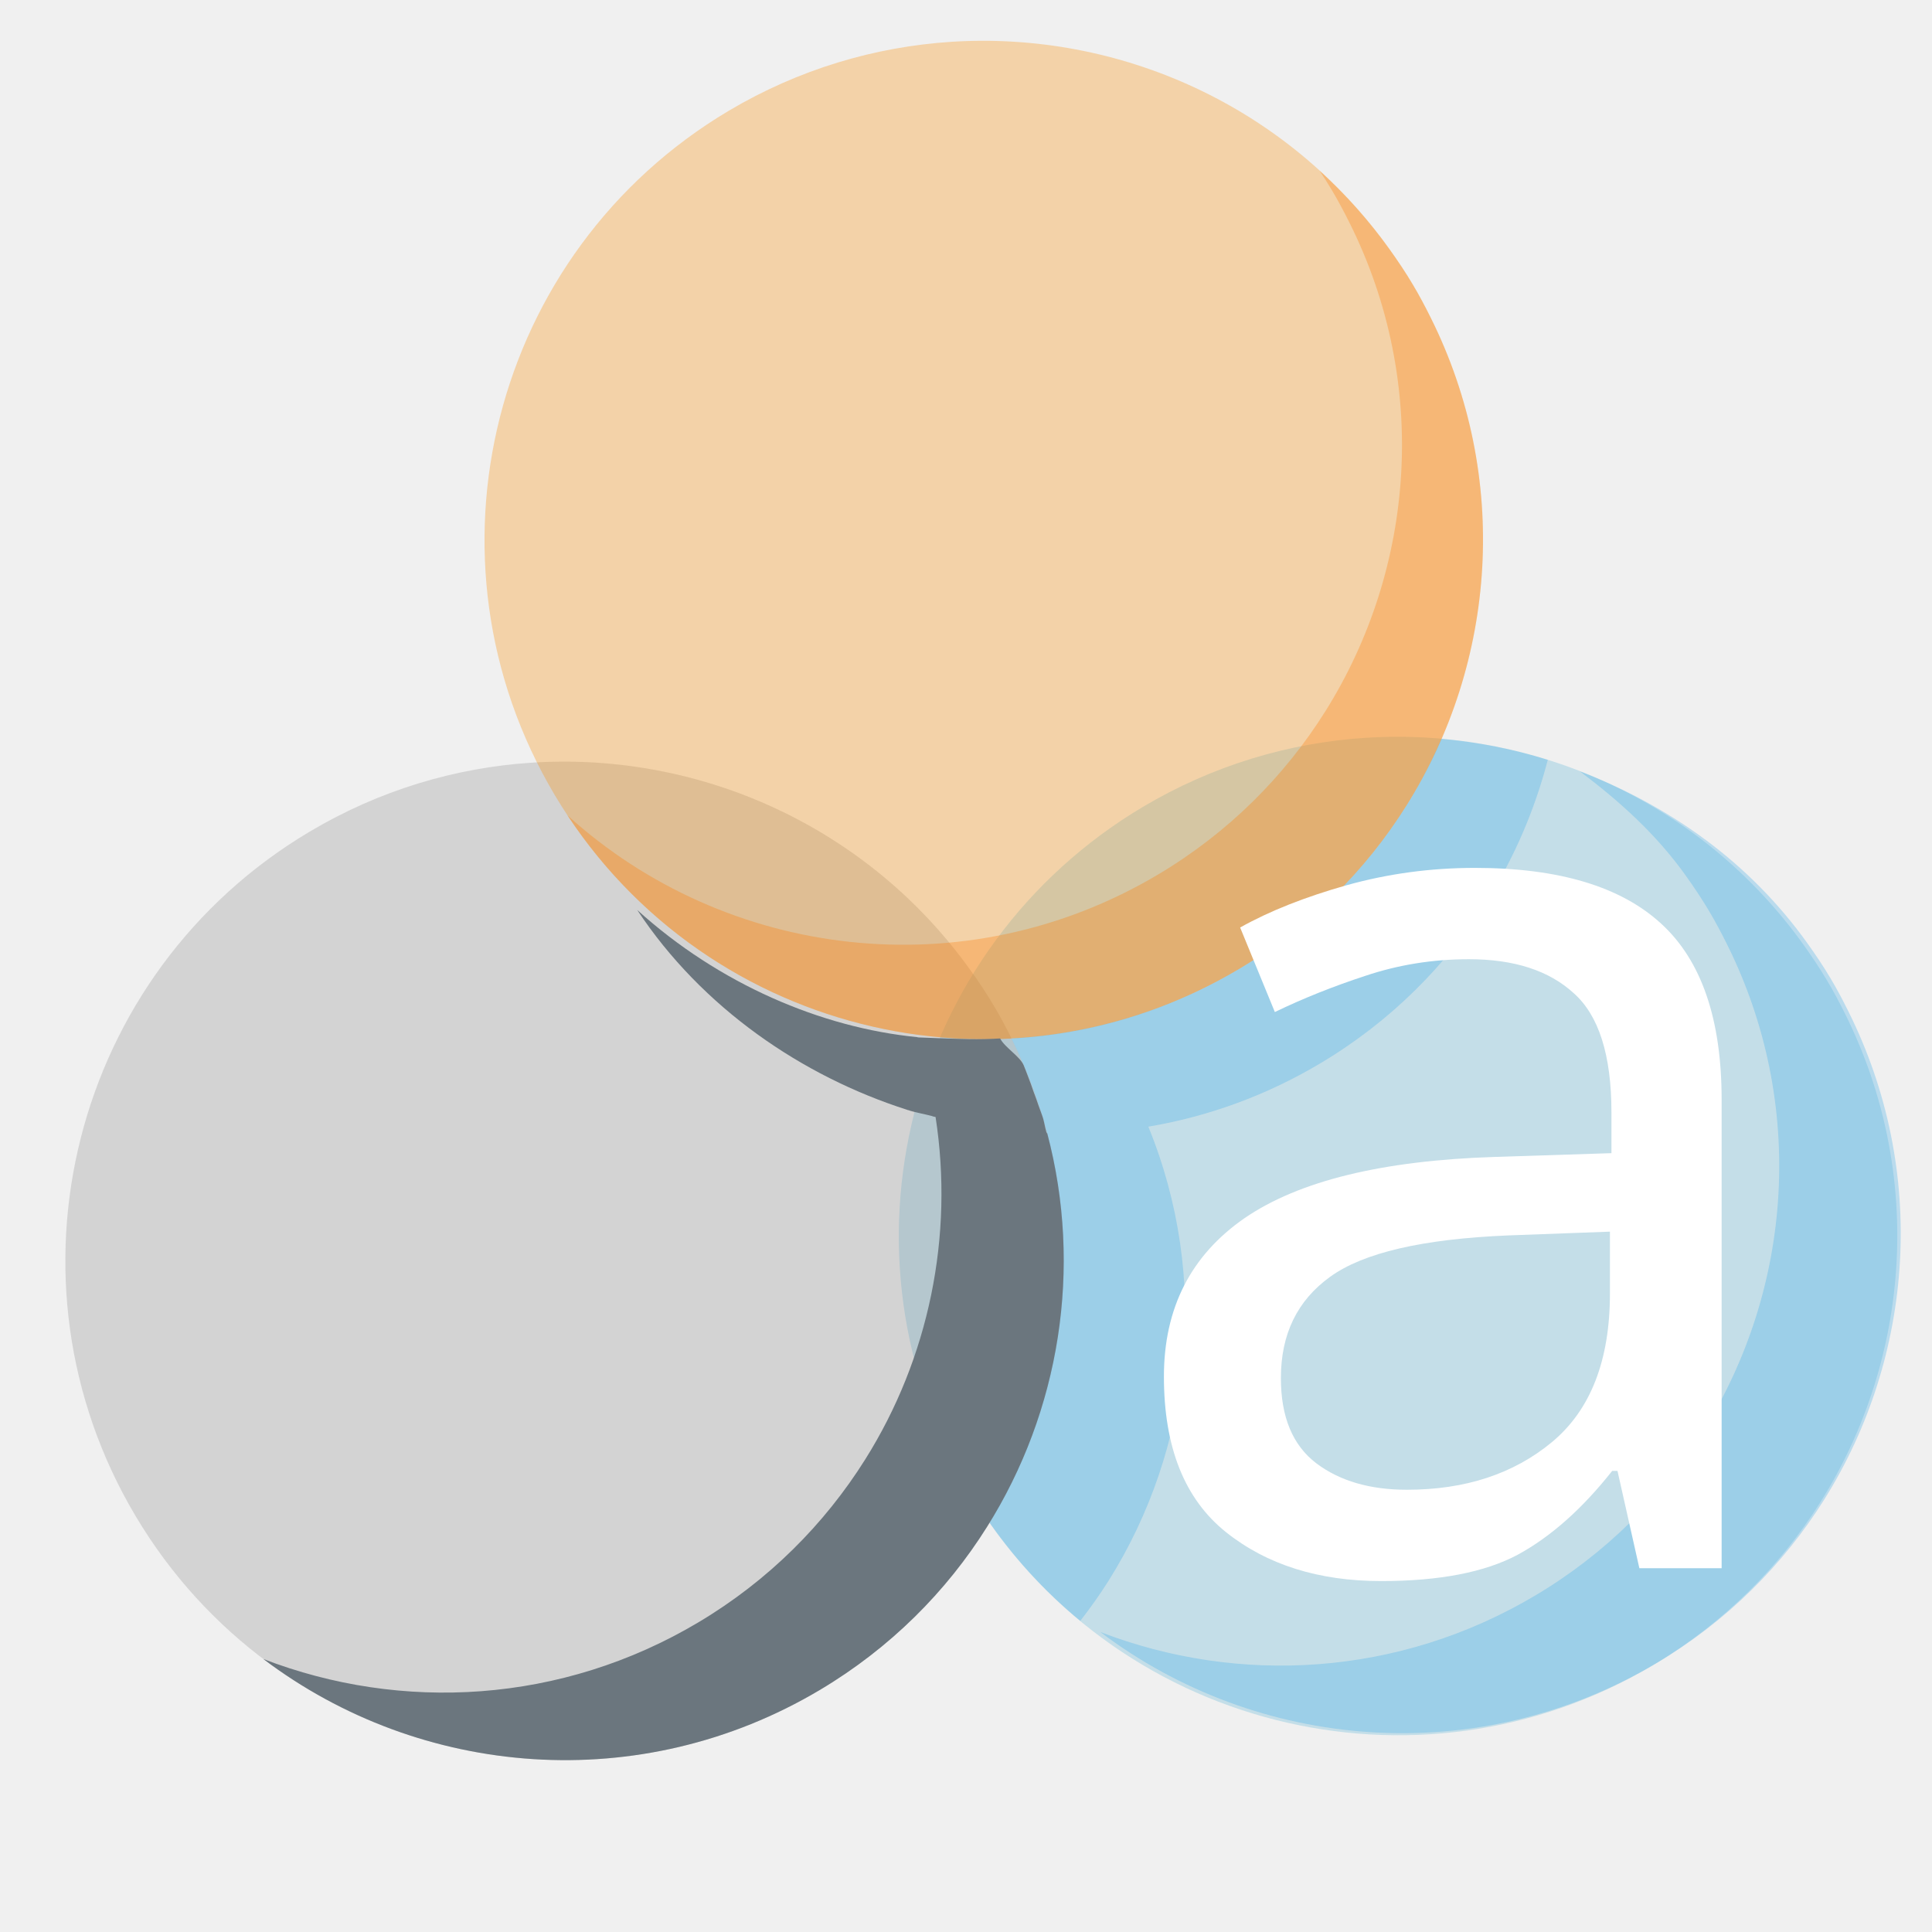
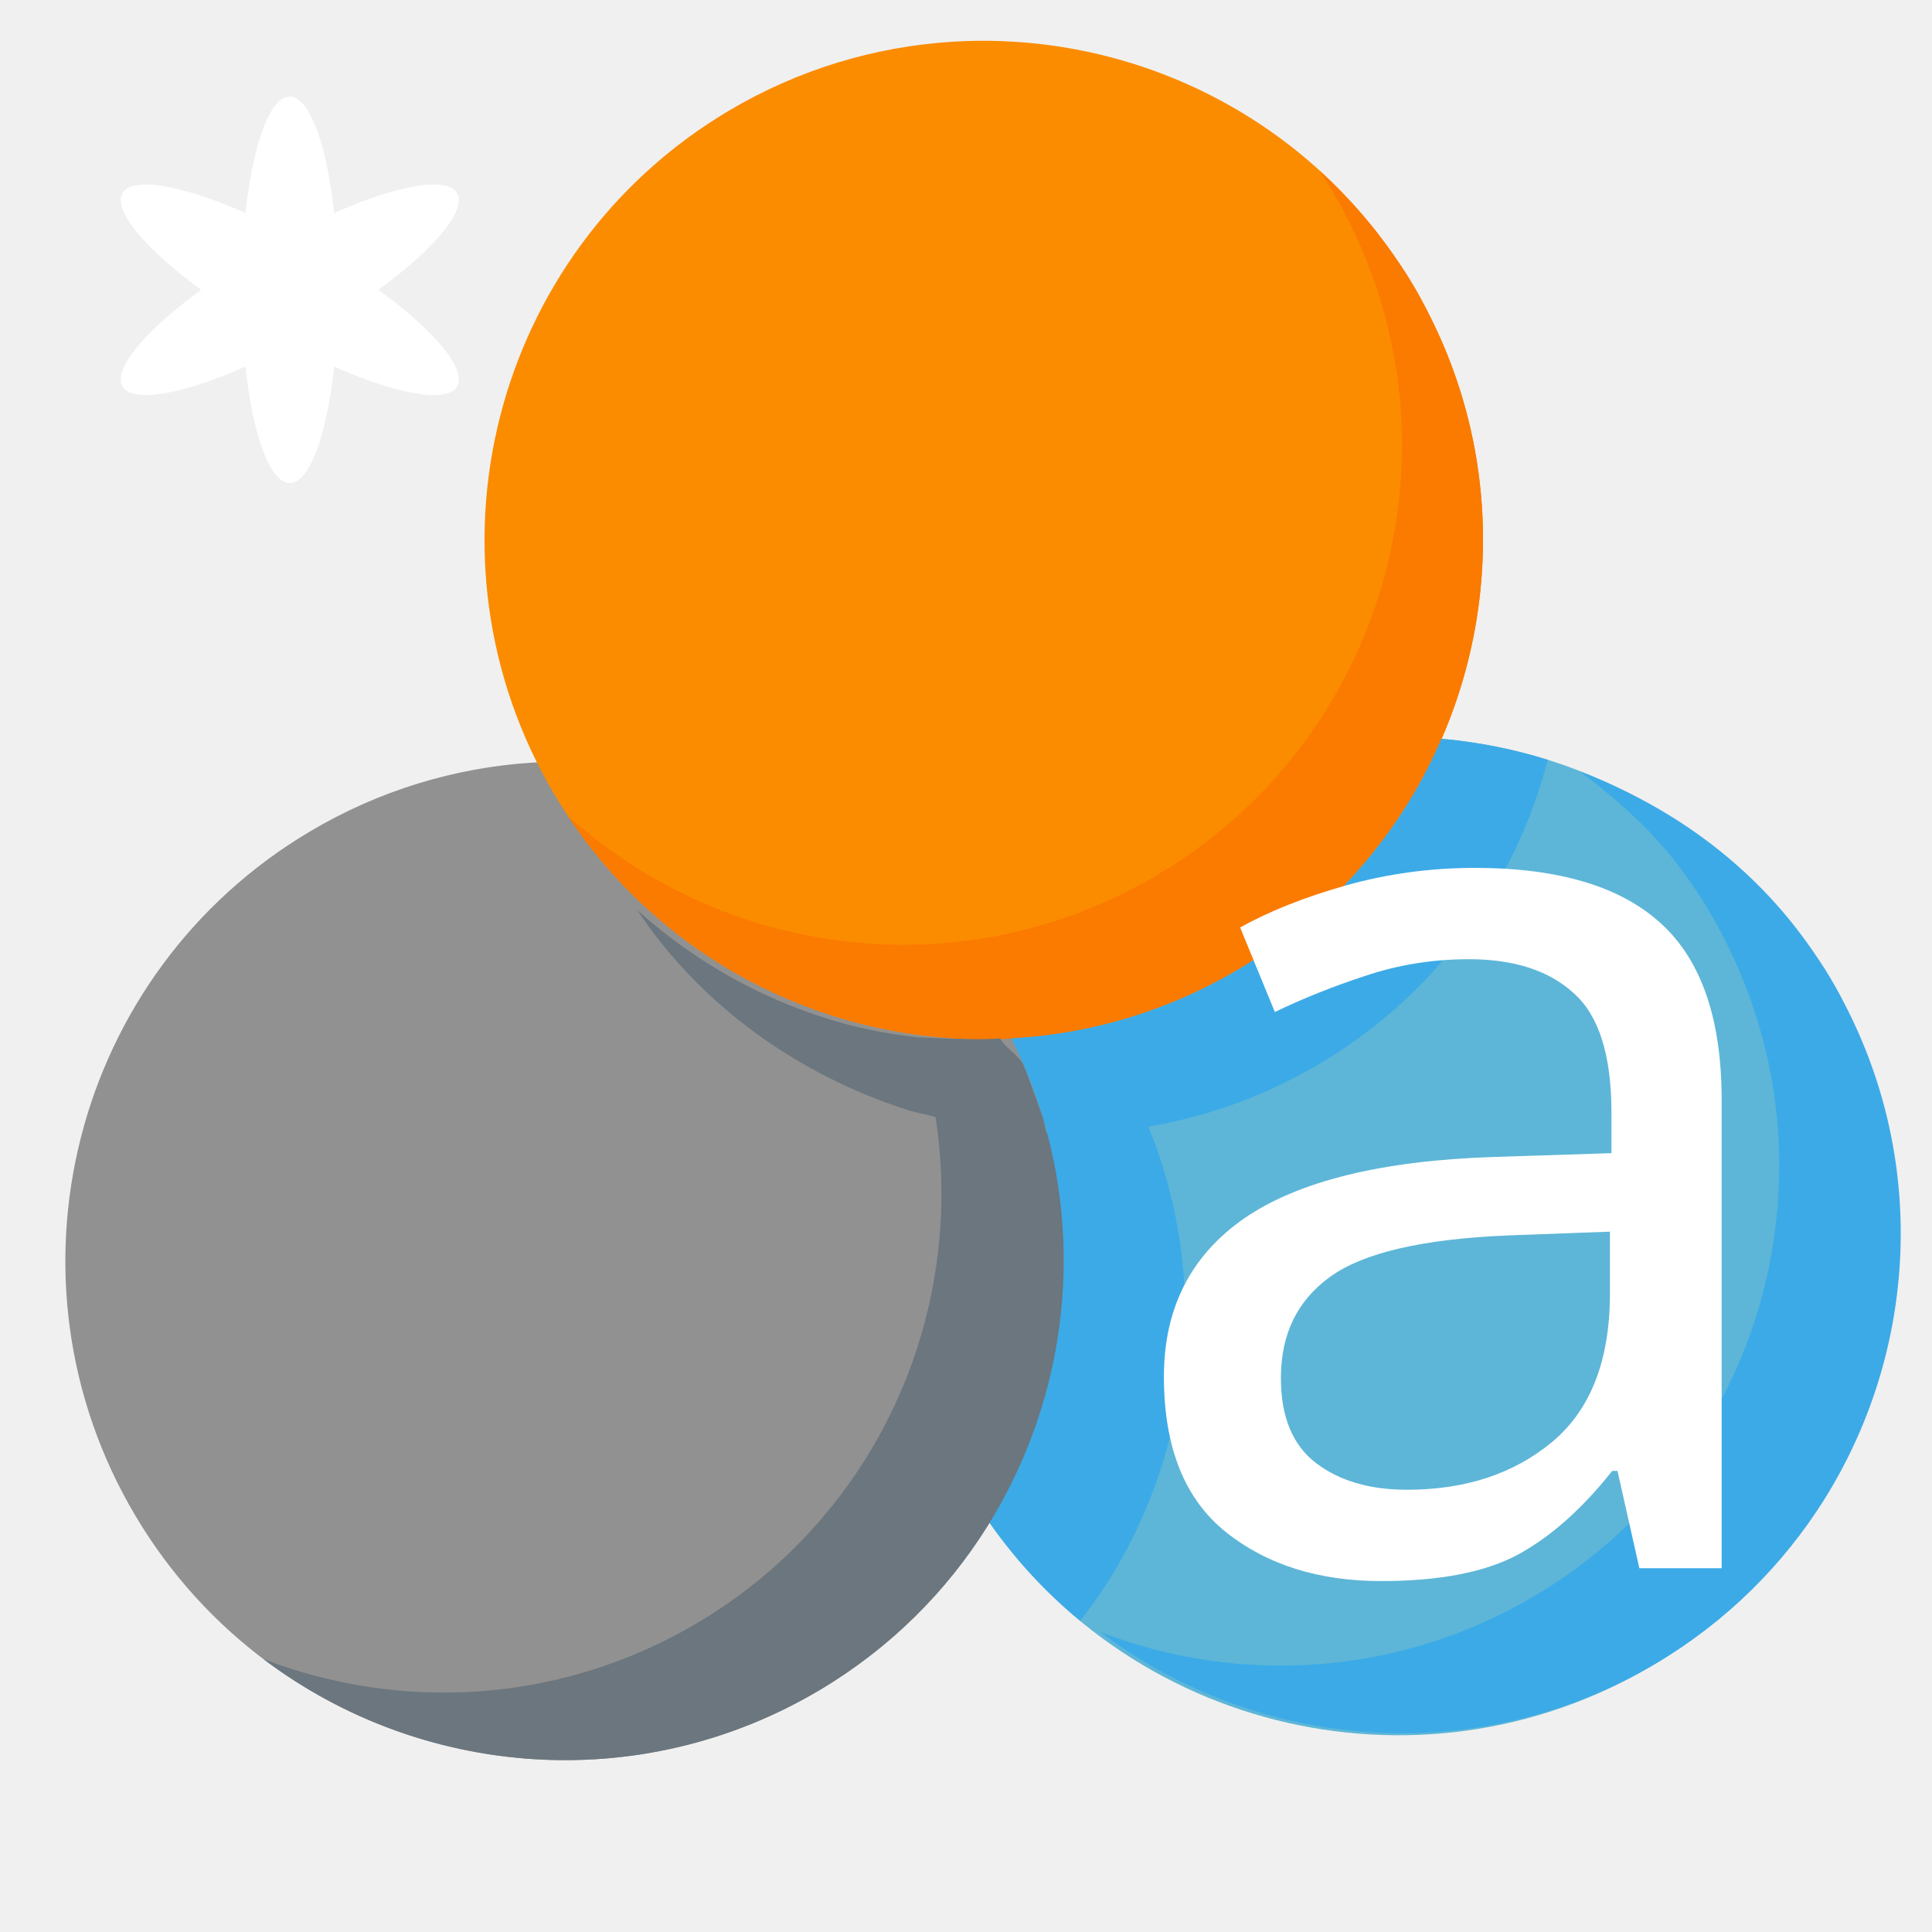
<svg xmlns="http://www.w3.org/2000/svg" version="1.1" id="Layer_1" x="0px" y="0px" width="40px" height="40px" viewBox="0 0 40 40" enable-background="new 0 0 40 40" xml:space="preserve">
  <defs id="defs3286" />
-   <path fill="#5DB6D7" opacity="0.3" d="M37.694,31.094c1.869-2.976,2.153-6.807,0.502-10.114c-0.114-0.228-0.234-0.457-0.368-0.679  c-0.148-0.25-0.31-0.49-0.475-0.723c-2.126-2.981-5.604-4.528-9.085-4.302c-1.578,0.102-3.155,0.567-4.608,1.431  c-4.905,2.92-6.515,9.263-3.596,14.168c2.922,4.906,9.265,6.516,14.17,3.595C35.689,33.604,36.851,32.436,37.694,31.094z" id="path3270" />
-   <path fill="#919191" opacity="0.3" d="M20.437,31.609c1.87-2.976,2.154-6.807,0.503-10.114c-0.114-0.229-0.235-0.456-0.369-0.68  c-0.148-0.25-0.308-0.49-0.475-0.723c-2.127-2.98-5.604-4.528-9.084-4.302c-1.578,0.102-3.157,0.567-4.607,1.432  C1.498,20.142-0.11,26.485,2.808,31.39c2.921,4.906,9.265,6.516,14.171,3.596C18.432,34.119,19.595,32.951,20.437,31.609z" id="path3272" />
-   <path fill="#3CAAE7" opacity="0.3" d="M38.267,20.936c-0.113-0.229-0.234-0.456-0.367-0.68c-0.148-0.25-0.31-0.489-0.476-0.722  c-1.21-1.696-2.874-2.857-4.711-3.562c0.82,0.619,1.574,1.293,2.196,2.166c0.166,0.232,0.325,0.472,0.475,0.722  c0.133,0.225,0.253,0.451,0.367,0.68c1.652,3.308,1.368,7.139-0.502,10.114c-0.842,1.343-2.004,2.511-3.458,3.376  c-2.836,1.688-6.151,1.86-9.01,0.759c3.255,2.461,7.804,2.854,11.523,0.64c1.455-0.867,2.617-2.035,3.461-3.376  C39.634,28.075,39.919,24.243,38.267,20.936z" id="path3274" />
-   <path fill="#FB8C00" opacity="0.3" d="M29.116,16.685c1.869-2.976,2.154-6.807,0.502-10.114c-0.114-0.229-0.234-0.457-0.367-0.679  c-0.148-0.251-0.31-0.49-0.476-0.723c-2.126-2.981-5.604-4.528-9.084-4.303c-1.578,0.103-3.156,0.567-4.609,1.431  c-4.905,2.921-6.515,9.264-3.594,14.168c2.92,4.907,9.264,6.515,14.168,3.596C27.111,19.195,28.273,18.026,29.116,16.685z" id="path3276" />
-   <path fill="#FB7A00" opacity="0.3" d="M29.618,6.571c-0.114-0.229-0.234-0.457-0.367-0.679c-0.148-0.251-0.31-0.49-0.476-0.723  c-0.433-0.606-0.922-1.149-1.454-1.634c0.087,0.131,0.172,0.264,0.253,0.4c0.133,0.224,0.253,0.45,0.367,0.679  c1.652,3.307,1.366,7.139-0.502,10.114c-0.842,1.341-2.005,2.51-3.459,3.376c-4,2.381-8.953,1.75-12.23-1.222  c3.025,4.577,9.144,6.014,13.906,3.178c1.455-0.866,2.617-2.035,3.46-3.376C30.985,13.709,31.271,9.878,29.618,6.571z" id="path3278" />
-   <path fill="#3CAAE7" opacity="0.3" d="M29.842,15.298c-0.207,0.478-0.446,0.943-0.726,1.387c-0.843,1.341-2.005,2.51-3.46,3.376  c-0.96,0.572-1.976,0.967-3.011,1.2c-0.523,0.118-1.052,0.194-1.58,0.229c-0.042,0.003-0.083,0.008-0.124,0.011  c0.319,0.639,0.563,1.297,0.74,1.965c0.021,0.001,0.212,5.545-1.245,7.863c-0.013,0.021-0.027,0.041-0.04,0.062  c0.562,0.831,1.228,1.556,1.97,2.168c0.208-0.269,0.406-0.546,0.587-0.833c1.735-2.764,2.103-6.266,0.822-9.4  c1.223-0.206,2.429-0.637,3.559-1.31c1.454-0.865,2.616-2.033,3.459-3.376c0.567-0.902,0.986-1.886,1.252-2.908  C31.331,15.508,30.59,15.364,29.842,15.298z" id="path3280" />
+   <path fill="#5DB6D7" d="M37.694,31.094c1.869-2.976,2.153-6.807,0.502-10.114c-0.114-0.228-0.234-0.457-0.368-0.679  c-0.148-0.25-0.31-0.49-0.475-0.723c-2.126-2.981-5.604-4.528-9.085-4.302c-1.578,0.102-3.155,0.567-4.608,1.431  c-4.905,2.92-6.515,9.263-3.596,14.168c2.922,4.906,9.265,6.516,14.17,3.595C35.689,33.604,36.851,32.436,37.694,31.094z" id="path3270" />
+   <path fill="#919191" d="M20.437,31.609c1.87-2.976,2.154-6.807,0.503-10.114c-0.114-0.229-0.235-0.456-0.369-0.68  c-0.148-0.25-0.308-0.49-0.475-0.723c-2.127-2.98-5.604-4.528-9.084-4.302c-1.578,0.102-3.157,0.567-4.607,1.432  C1.498,20.142-0.11,26.485,2.808,31.39c2.921,4.906,9.265,6.516,14.171,3.596C18.432,34.119,19.595,32.951,20.437,31.609z" id="path3272" />
+   <path fill="#3CAAE7" d="M38.267,20.936c-0.113-0.229-0.234-0.456-0.367-0.68c-0.148-0.25-0.31-0.489-0.476-0.722  c-1.21-1.696-2.874-2.857-4.711-3.562c0.82,0.619,1.574,1.293,2.196,2.166c0.166,0.232,0.325,0.472,0.475,0.722  c0.133,0.225,0.253,0.451,0.367,0.68c1.652,3.308,1.368,7.139-0.502,10.114c-0.842,1.343-2.004,2.511-3.458,3.376  c-2.836,1.688-6.151,1.86-9.01,0.759c3.255,2.461,7.804,2.854,11.523,0.64c1.455-0.867,2.617-2.035,3.461-3.376  C39.634,28.075,39.919,24.243,38.267,20.936z" id="path3274" />
+   <path fill="#FB8C00" d="M29.116,16.685c1.869-2.976,2.154-6.807,0.502-10.114c-0.114-0.229-0.234-0.457-0.367-0.679  c-0.148-0.251-0.31-0.49-0.476-0.723c-2.126-2.981-5.604-4.528-9.084-4.303c-1.578,0.103-3.156,0.567-4.609,1.431  c-4.905,2.921-6.515,9.264-3.594,14.168c2.92,4.907,9.264,6.515,14.168,3.596C27.111,19.195,28.273,18.026,29.116,16.685z" id="path3276" />
+   <path fill="#FB7A00" d="M29.618,6.571c-0.114-0.229-0.234-0.457-0.367-0.679c-0.148-0.251-0.31-0.49-0.476-0.723  c-0.433-0.606-0.922-1.149-1.454-1.634c0.087,0.131,0.172,0.264,0.253,0.4c0.133,0.224,0.253,0.45,0.367,0.679  c1.652,3.307,1.366,7.139-0.502,10.114c-0.842,1.341-2.005,2.51-3.459,3.376c-4,2.381-8.953,1.75-12.23-1.222  c3.025,4.577,9.144,6.014,13.906,3.178c1.455-0.866,2.617-2.035,3.46-3.376C30.985,13.709,31.271,9.878,29.618,6.571z" id="path3278" />
+   <path fill="#3CAAE7" d="M29.842,15.298c-0.207,0.478-0.446,0.943-0.726,1.387c-0.843,1.341-2.005,2.51-3.46,3.376  c-0.96,0.572-1.976,0.967-3.011,1.2c-0.523,0.118-1.052,0.194-1.58,0.229c-0.042,0.003-0.083,0.008-0.124,0.011  c0.319,0.639,0.563,1.297,0.74,1.965c0.021,0.001,0.212,5.545-1.245,7.863c-0.013,0.021-0.027,0.041-0.04,0.062  c0.562,0.831,1.228,1.556,1.97,2.168c0.208-0.269,0.406-0.546,0.587-0.833c1.735-2.764,2.103-6.266,0.822-9.4  c1.223-0.206,2.429-0.637,3.559-1.31c1.454-0.865,2.616-2.033,3.459-3.376c0.567-0.902,0.986-1.886,1.252-2.908  C31.331,15.508,30.59,15.364,29.842,15.298z" id="path3280" />
  <text id="text3294" y="32.47" x="22.878" style="font-style:normal;font-weight:normal;line-height:0%;font-family:sans-serif;letter-spacing:0px;word-spacing:0px;fill:#ffffff;fill-opacity:1;stroke:none" xml:space="preserve">
    <tspan y="32.47" x="22.878" id="tspan3296" style="font-size:26.596px;line-height:1.25;font-family:sans-serif">a</tspan>
  </text>
  <path fill="#6B767E" d="M21.682,23.466c-0.026-0.002-0.056-0.206-0.082-0.299c-0.031-0.101-0.068-0.189-0.102-0.288  c-0.028-0.089-0.062-0.176-0.095-0.265c-0.04-0.115-0.079-0.229-0.125-0.343c-0.028-0.073-0.055-0.146-0.085-0.218  c-0.08-0.186-0.395-0.37-0.486-0.553C20.23,21.527,20,21.518,19,21.478c0-0.001,0-0.002,0-0.004c-2-0.196-4.117-1.103-5.807-2.634  c1.344,2.032,3.414,3.442,5.587,4.137c-0.002,0.005,0.054,0.01,0.052,0.017c0.132,0.04,0.321,0.075,0.455,0.11  c0,0.003,0.029,0.007,0.03,0.011c0.013,0.005,0.04,0.007,0.053,0.011c0.381,2.465-0.138,4.989-1.455,7.087  c-0.843,1.342-2.002,2.51-3.456,3.376c-2.836,1.688-6.148,1.86-9.007,0.759c3.254,2.46,7.804,2.854,11.525,0.639  c1.454-0.866,2.617-2.034,3.459-3.376C21.943,29.21,22.419,26.254,21.682,23.466z" id="path3282" />
+   <g transform="translate(5,2)">
+     <rect x="0" y="0" rx="4" ry="4" transform="rotate(0) translate(0, -50%)" fill="#FFFFFF" width="2" height="8" id="asterisk1" />
+     <rect x="0" y="0" rx="4" ry="4" transform="rotate(120, 1, 4)" fill="#FFFFFF" width="2" height="8" id="asterisk2" />
+     <rect x="0" y="0" rx="4" ry="4" transform="rotate(240, 1, 4)" fill="#FFFFFF" width="2" height="8" id="asterisk3" />
+   </g>
</svg>
